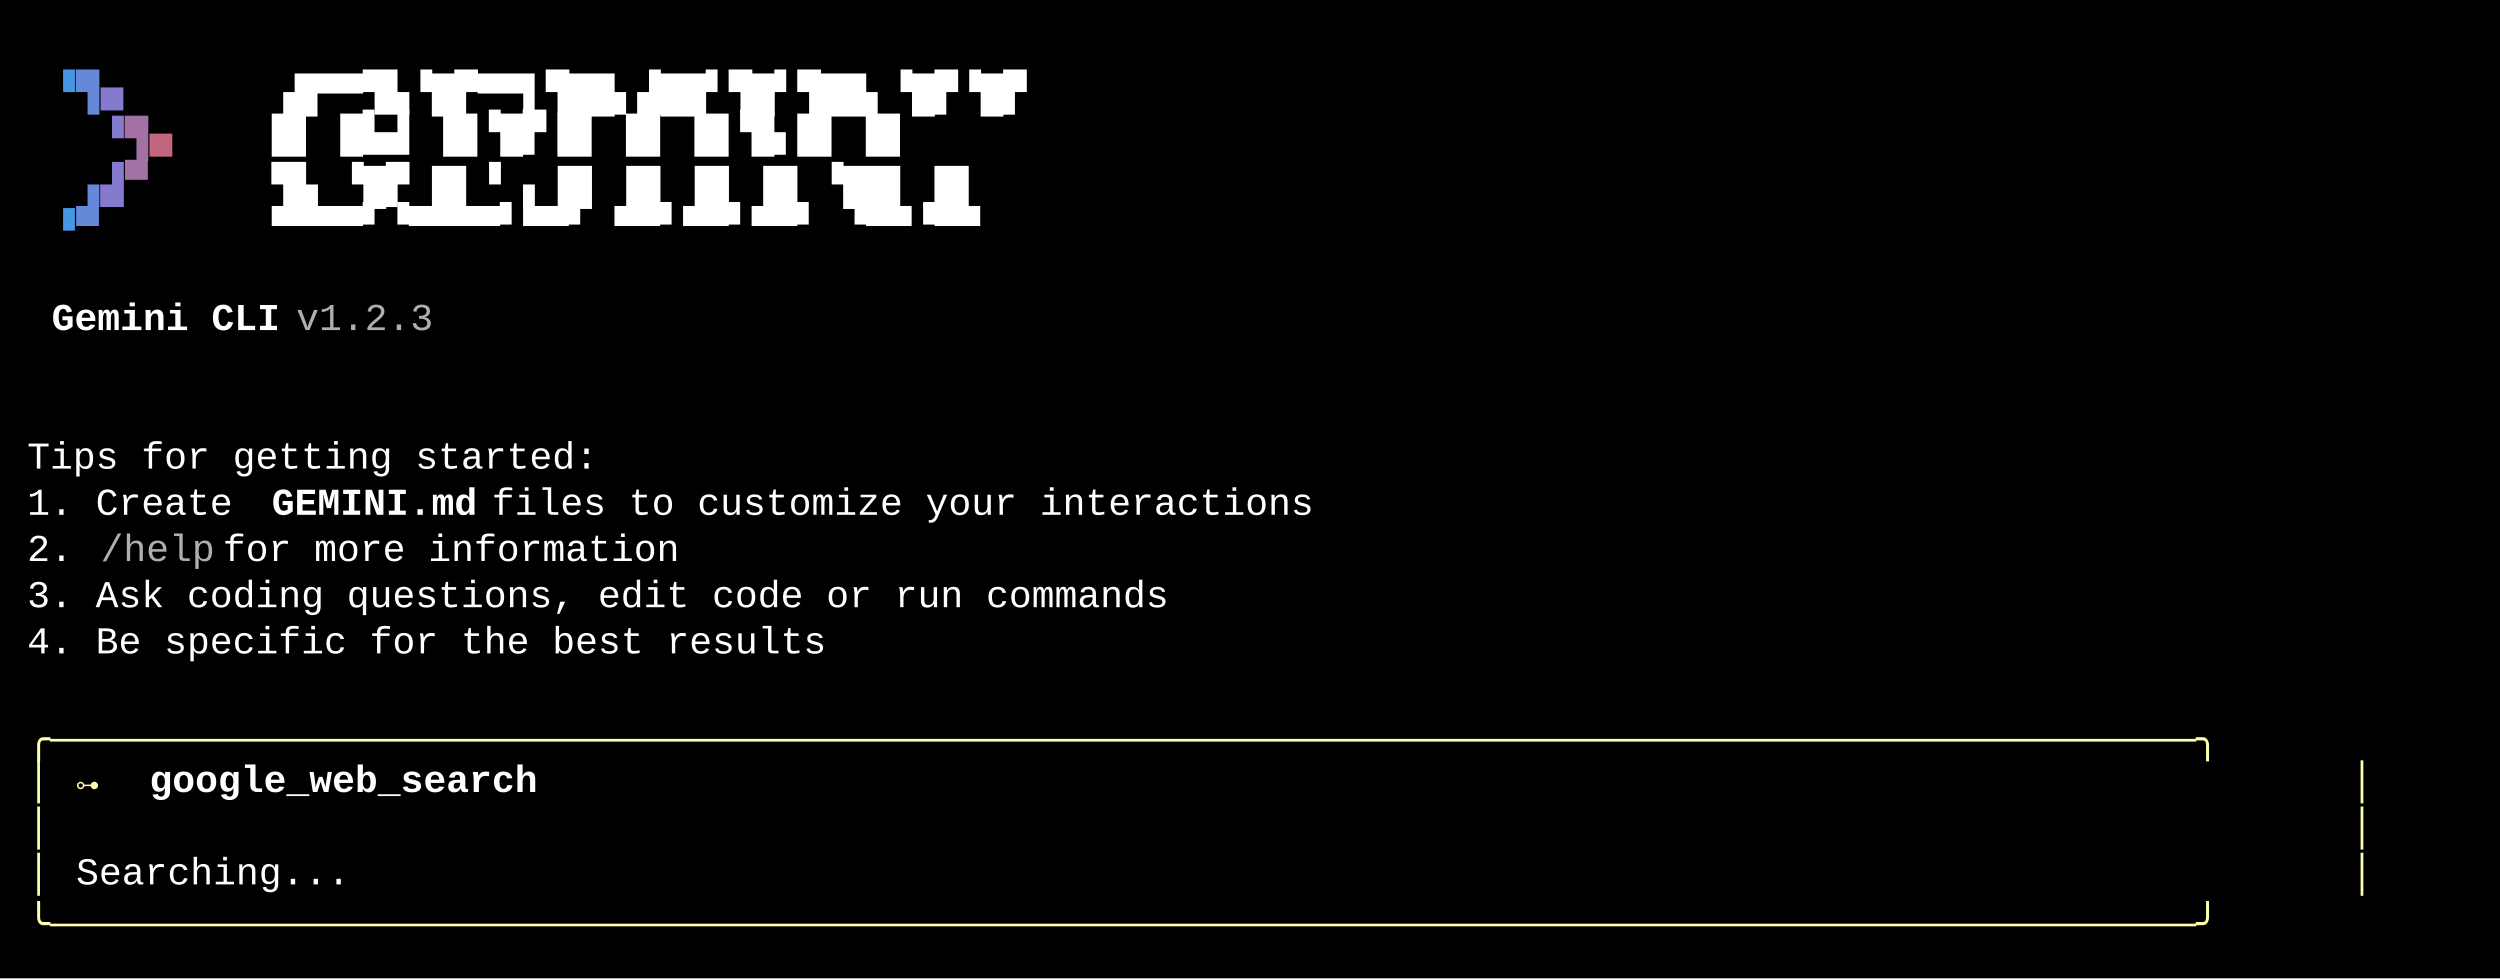
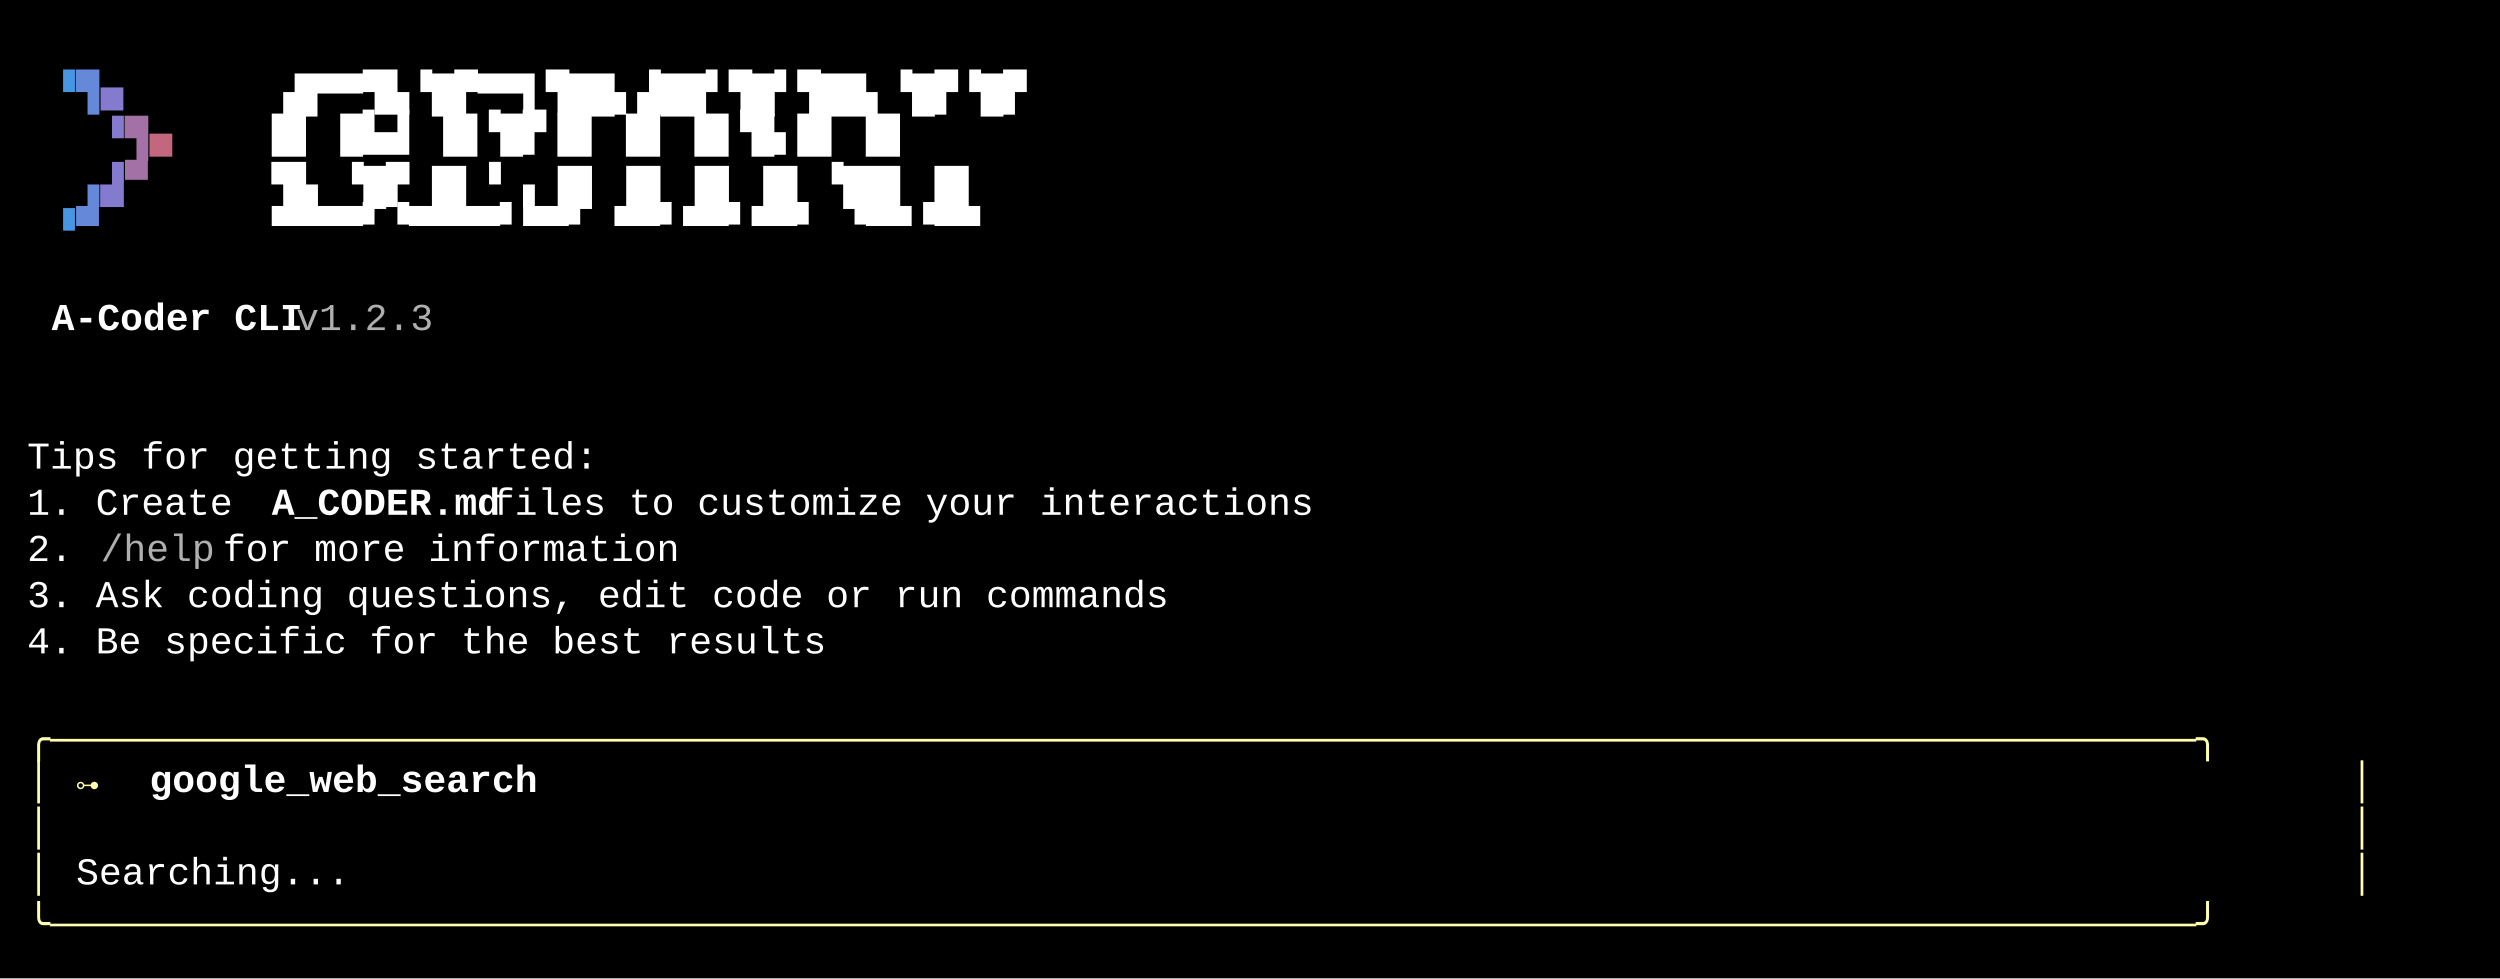
<svg xmlns="http://www.w3.org/2000/svg" width="920" height="360" viewBox="0 0 920 360">
  <style>
    text { font-family: Consolas, "Courier New", monospace; font-size: 14px; dominant-baseline: text-before-edge; white-space: pre; }
  </style>
  <rect width="920" height="360" fill="#000000" />
  <g transform="translate(10, 10)">
    <text x="9" y="19" fill="#4796e4" textLength="9" lengthAdjust="spacingAndGlyphs">▝</text>
    <text x="18" y="19" fill="#6688d9" textLength="9" lengthAdjust="spacingAndGlyphs">▜</text>
    <text x="27" y="19" fill="#847ace" textLength="9" lengthAdjust="spacingAndGlyphs">▄</text>
    <text x="90" y="19" fill="#ffffff" textLength="297" lengthAdjust="spacingAndGlyphs">▗█▀▀▜▙▝█▛▀▀▌▜██▖▟██▘▜█▘▜██▖▝█▛▝█▛</text>
    <text x="27" y="36" fill="#847ace" textLength="9" lengthAdjust="spacingAndGlyphs">▝</text>
    <text x="36" y="36" fill="#a471a7" textLength="9" lengthAdjust="spacingAndGlyphs">▜</text>
    <text x="45" y="36" fill="#c3677f" textLength="9" lengthAdjust="spacingAndGlyphs">▄</text>
    <text x="90" y="36" fill="#ffffff" textLength="297" lengthAdjust="spacingAndGlyphs">█▌     █▙▟  ▐█▝█▛▐█ ▐█ ▐█▝█▖█▌ █▌</text>
    <text x="18" y="53" fill="#6688d9" textLength="9" lengthAdjust="spacingAndGlyphs">▗</text>
    <text x="27" y="53" fill="#847ace" textLength="9" lengthAdjust="spacingAndGlyphs">▟</text>
    <text x="36" y="53" fill="#a471a7" textLength="9" lengthAdjust="spacingAndGlyphs">▀</text>
    <text x="90" y="53" fill="#ffffff" textLength="297" lengthAdjust="spacingAndGlyphs">▜▙ ▝█▛ █▌▝ ▖▐█   ▐█ ▐█ ▐█ ▝██▌ █▌</text>
    <text x="9" y="70" fill="#4796e4" textLength="9" lengthAdjust="spacingAndGlyphs">▝</text>
    <text x="18" y="70" fill="#6688d9" textLength="9" lengthAdjust="spacingAndGlyphs">▀</text>
    <text x="90" y="70" fill="#ffffff" textLength="297" lengthAdjust="spacingAndGlyphs"> ▀▀▀▀▘▝▀▀▀▀▘▀▀▘  ▀▀▘▀▀▘▀▀▘ ▝▀▀▝▀▀</text>
-     <text x="9" y="104" fill="#ffffff" textLength="90" lengthAdjust="spacingAndGlyphs" font-weight="bold">Gemini CLI</text>
+     <text x="9" y="104" fill="#ffffff" textLength="90" lengthAdjust="spacingAndGlyphs" font-weight="bold">A-Coder CLI</text>
    <text x="99" y="104" fill="#afafaf" textLength="63" lengthAdjust="spacingAndGlyphs"> v1.2.3</text>
    <text x="0" y="155" fill="#ffffff" textLength="225" lengthAdjust="spacingAndGlyphs">Tips for getting started:</text>
    <text x="0" y="172" fill="#ffffff" textLength="90" lengthAdjust="spacingAndGlyphs">1. Create </text>
-     <text x="90" y="172" fill="#ffffff" textLength="81" lengthAdjust="spacingAndGlyphs" font-weight="bold">GEMINI.md</text>
+     <text x="90" y="172" fill="#ffffff" textLength="81" lengthAdjust="spacingAndGlyphs" font-weight="bold">A_CODER.md</text>
    <text x="171" y="172" fill="#ffffff" textLength="333" lengthAdjust="spacingAndGlyphs"> files to customize your interactions</text>
    <text x="0" y="189" fill="#ffffff" textLength="27" lengthAdjust="spacingAndGlyphs">2. </text>
    <text x="27" y="189" fill="#afafaf" textLength="45" lengthAdjust="spacingAndGlyphs">/help</text>
    <text x="72" y="189" fill="#ffffff" textLength="189" lengthAdjust="spacingAndGlyphs"> for more information</text>
    <text x="0" y="206" fill="#ffffff" textLength="450" lengthAdjust="spacingAndGlyphs">3. Ask coding questions, edit code or run commands</text>
    <text x="0" y="223" fill="#ffffff" textLength="315" lengthAdjust="spacingAndGlyphs">4. Be specific for the best results</text>
    <text x="0" y="257" fill="#ffffaf" textLength="864" lengthAdjust="spacingAndGlyphs">╭──────────────────────────────────────────────────────────────────────────────────────────────╮</text>
    <text x="0" y="274" fill="#ffffaf" textLength="9" lengthAdjust="spacingAndGlyphs">│</text>
    <text x="18" y="274" fill="#ffffaf" textLength="9" lengthAdjust="spacingAndGlyphs">⊶</text>
    <text x="45" y="274" fill="#ffffff" textLength="153" lengthAdjust="spacingAndGlyphs" font-weight="bold">google_web_search</text>
    <text x="855" y="274" fill="#ffffaf" textLength="9" lengthAdjust="spacingAndGlyphs">│</text>
    <text x="0" y="291" fill="#ffffaf" textLength="9" lengthAdjust="spacingAndGlyphs">│</text>
    <text x="855" y="291" fill="#ffffaf" textLength="9" lengthAdjust="spacingAndGlyphs">│</text>
    <text x="0" y="308" fill="#ffffaf" textLength="9" lengthAdjust="spacingAndGlyphs">│</text>
    <text x="18" y="308" fill="#ffffff" textLength="108" lengthAdjust="spacingAndGlyphs">Searching...</text>
    <text x="855" y="308" fill="#ffffaf" textLength="9" lengthAdjust="spacingAndGlyphs">│</text>
    <text x="0" y="325" fill="#ffffaf" textLength="864" lengthAdjust="spacingAndGlyphs">╰──────────────────────────────────────────────────────────────────────────────────────────────╯</text>
  </g>
</svg>
